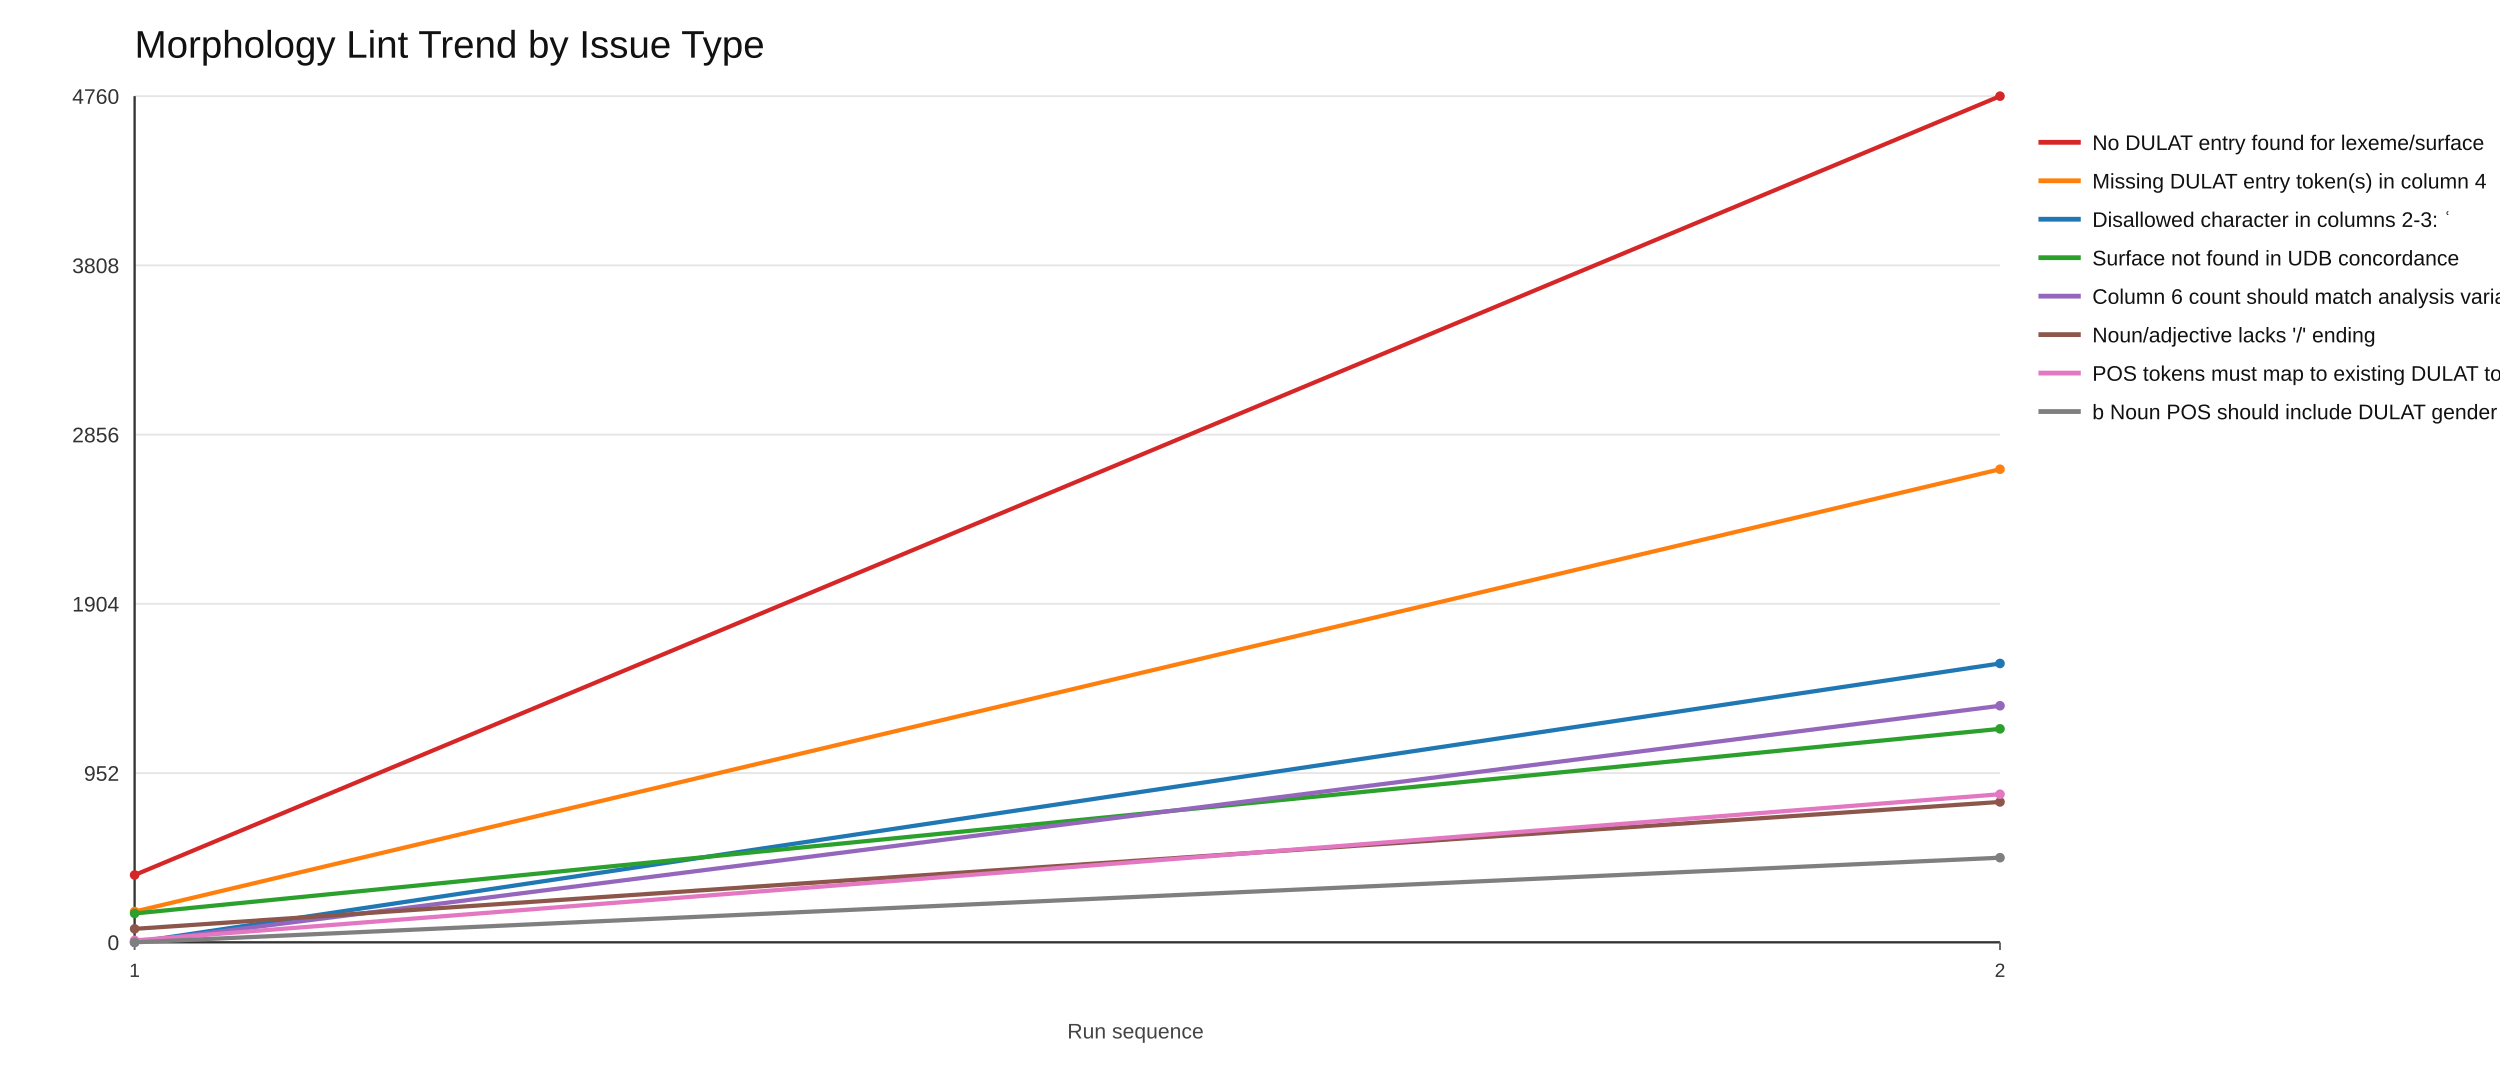
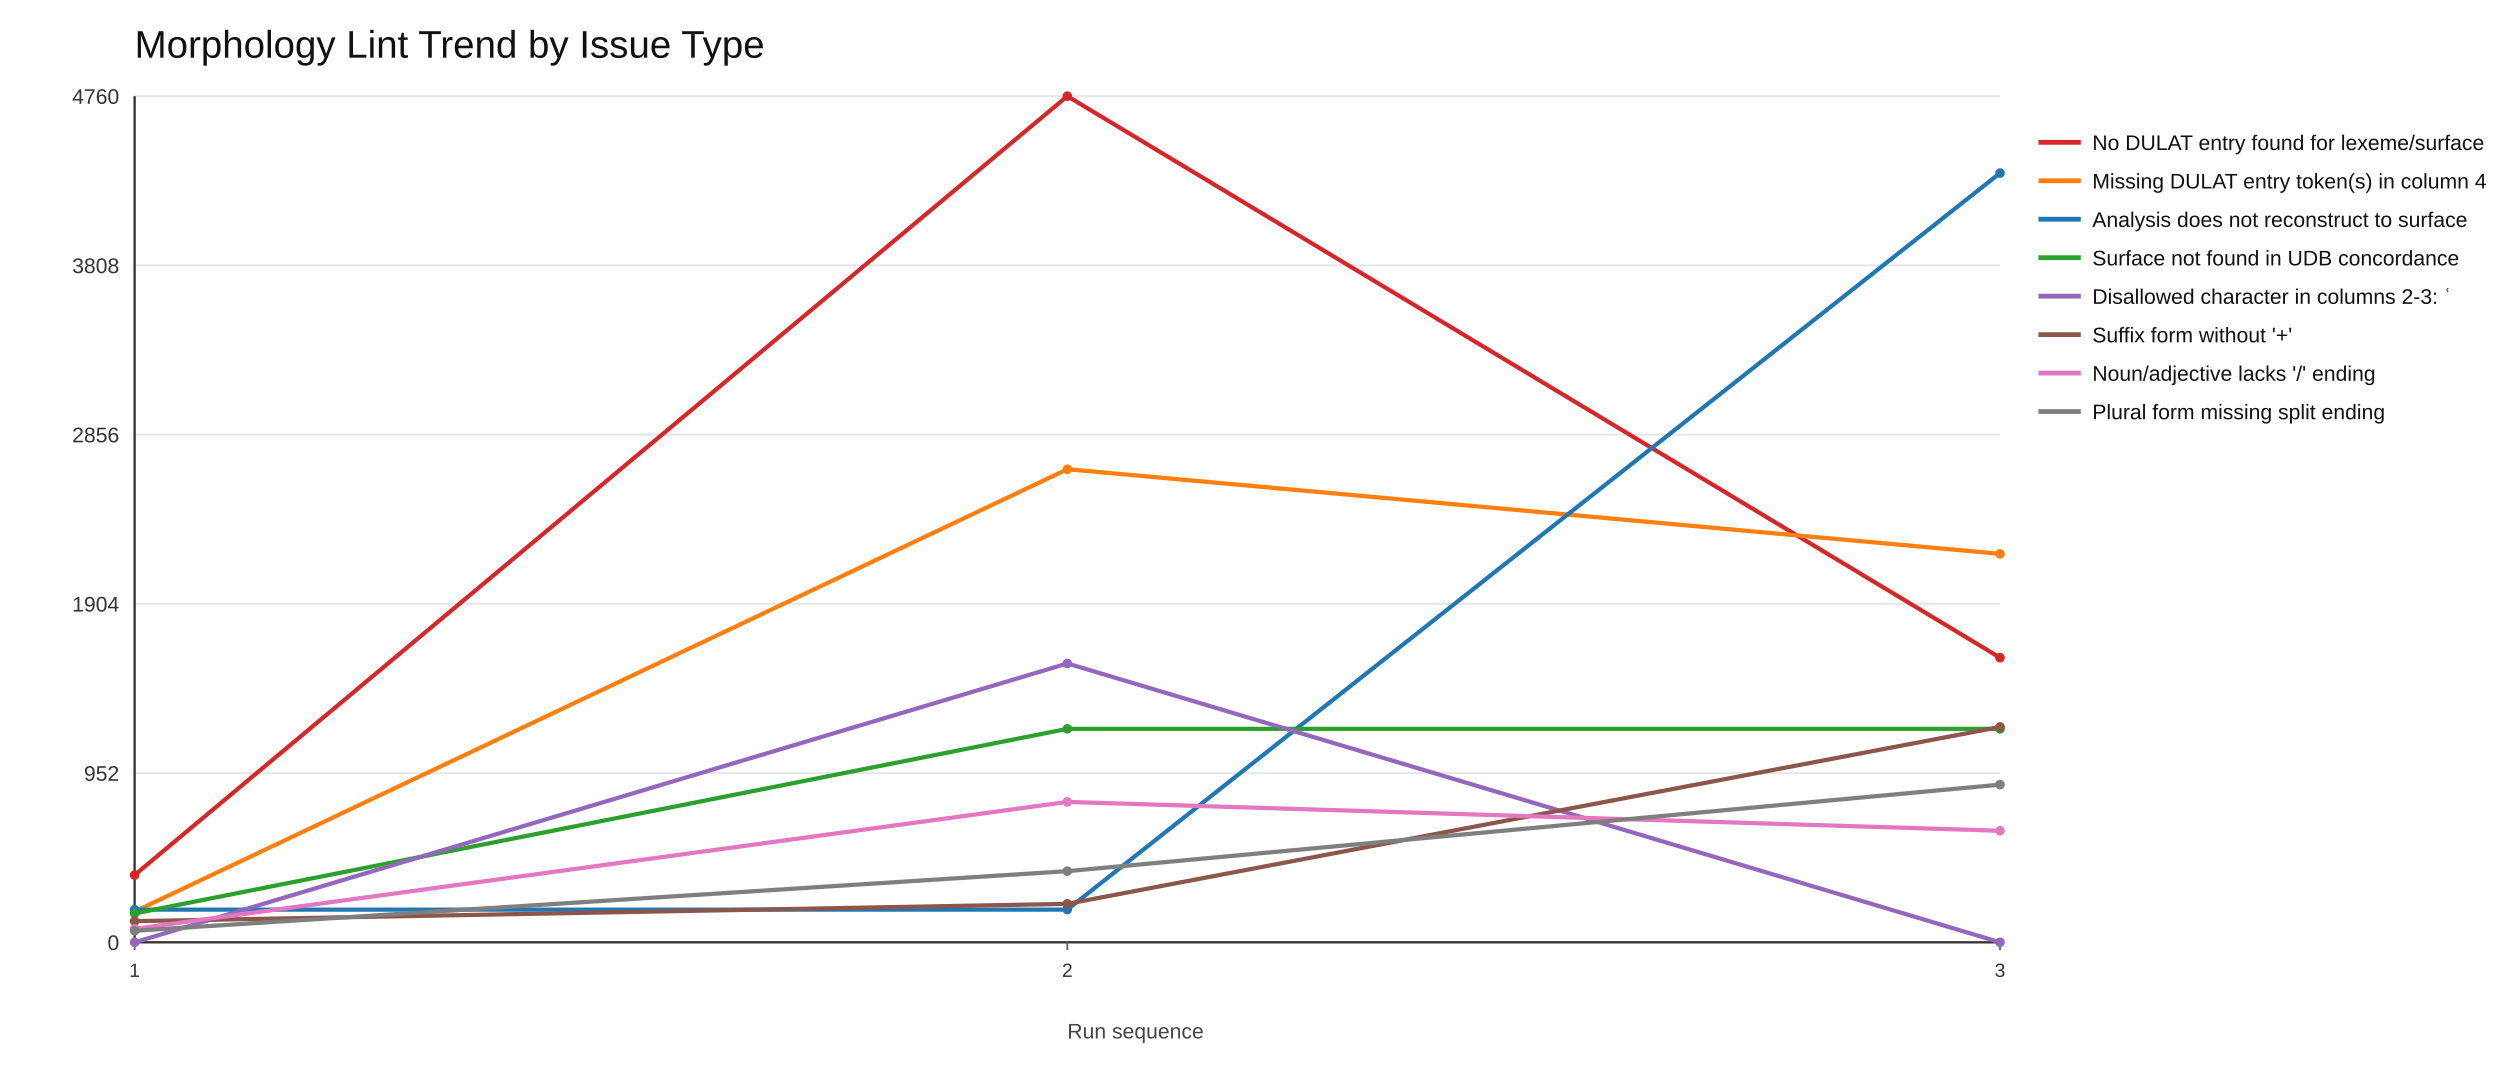
<svg xmlns="http://www.w3.org/2000/svg" width="1300" height="560">
  <rect x="0" y="0" width="1300" height="560" fill="#ffffff" />
  <text x="70" y="30" font-size="20" font-family="Arial" fill="#111">Morphology Lint Trend by Issue Type</text>
  <line x1="70" y1="490" x2="1040" y2="490" stroke="#e6e6e6" stroke-width="1" />
  <text x="62" y="494" font-size="11" font-family="Arial" fill="#333" text-anchor="end">0</text>
  <line x1="70" y1="402" x2="1040" y2="402" stroke="#e6e6e6" stroke-width="1" />
  <text x="62" y="406" font-size="11" font-family="Arial" fill="#333" text-anchor="end">952</text>
  <line x1="70" y1="314" x2="1040" y2="314" stroke="#e6e6e6" stroke-width="1" />
  <text x="62" y="318" font-size="11" font-family="Arial" fill="#333" text-anchor="end">1904</text>
  <line x1="70" y1="226" x2="1040" y2="226" stroke="#e6e6e6" stroke-width="1" />
  <text x="62" y="230" font-size="11" font-family="Arial" fill="#333" text-anchor="end">2856</text>
  <line x1="70" y1="138" x2="1040" y2="138" stroke="#e6e6e6" stroke-width="1" />
  <text x="62" y="142" font-size="11" font-family="Arial" fill="#333" text-anchor="end">3808</text>
  <line x1="70" y1="50" x2="1040" y2="50" stroke="#e6e6e6" stroke-width="1" />
  <text x="62" y="54" font-size="11" font-family="Arial" fill="#333" text-anchor="end">4760</text>
  <line x1="70" y1="490" x2="1040" y2="490" stroke="#333" stroke-width="1.2" />
  <line x1="70" y1="50" x2="70" y2="490" stroke="#333" stroke-width="1.2" />
  <line x1="70" y1="490" x2="70" y2="494" stroke="#666" stroke-width="1" />
  <text x="70" y="508" font-size="10" font-family="Arial" fill="#333" text-anchor="middle">1</text>
+   <line x1="555" y1="490" x2="555" y2="494" stroke="#666" stroke-width="1" />
+   <text x="555" y="508" font-size="10" font-family="Arial" fill="#333" text-anchor="middle">2</text>
  <line x1="1040" y1="490" x2="1040" y2="494" stroke="#666" stroke-width="1" />
-   <text x="1040" y="508" font-size="10" font-family="Arial" fill="#333" text-anchor="middle">2</text>
-   <polyline fill="none" stroke="#d62728" stroke-width="2.2" points="70,455 1040,50" />
+   <text x="1040" y="508" font-size="10" font-family="Arial" fill="#333" text-anchor="middle">3</text>
+   <polyline fill="none" stroke="#d62728" stroke-width="2.2" points="70,455 555,50 1040,342" />
  <circle cx="70" cy="455" r="2.5" fill="#d62728" />
-   <circle cx="1040" cy="50" r="2.5" fill="#d62728" />
+   <circle cx="555" cy="50" r="2.5" fill="#d62728" />
+   <circle cx="1040" cy="342" r="2.5" fill="#d62728" />
  <line x1="1060" y1="74" x2="1082" y2="74" stroke="#d62728" stroke-width="2.5" />
  <text x="1088" y="78" font-size="11" font-family="Arial" fill="#111">No DULAT entry found for lexeme/surface</text>
-   <polyline fill="none" stroke="#ff7f0e" stroke-width="2.2" points="70,474 1040,244" />
+   <polyline fill="none" stroke="#ff7f0e" stroke-width="2.2" points="70,474 555,244 1040,288" />
  <circle cx="70" cy="474" r="2.5" fill="#ff7f0e" />
-   <circle cx="1040" cy="244" r="2.5" fill="#ff7f0e" />
+   <circle cx="555" cy="244" r="2.5" fill="#ff7f0e" />
+   <circle cx="1040" cy="288" r="2.5" fill="#ff7f0e" />
  <line x1="1060" y1="94" x2="1082" y2="94" stroke="#ff7f0e" stroke-width="2.5" />
  <text x="1088" y="98" font-size="11" font-family="Arial" fill="#111">Missing DULAT entry token(s) in column 4</text>
-   <polyline fill="none" stroke="#1f77b4" stroke-width="2.2" points="70,490 1040,345" />
-   <circle cx="70" cy="490" r="2.5" fill="#1f77b4" />
-   <circle cx="1040" cy="345" r="2.5" fill="#1f77b4" />
+   <polyline fill="none" stroke="#1f77b4" stroke-width="2.2" points="70,473 555,473 1040,90" />
+   <circle cx="70" cy="473" r="2.5" fill="#1f77b4" />
+   <circle cx="555" cy="473" r="2.5" fill="#1f77b4" />
+   <circle cx="1040" cy="90" r="2.5" fill="#1f77b4" />
  <line x1="1060" y1="114" x2="1082" y2="114" stroke="#1f77b4" stroke-width="2.5" />
-   <text x="1088" y="118" font-size="11" font-family="Arial" fill="#111">Disallowed character in columns 2-3: ʿ</text>
-   <polyline fill="none" stroke="#2ca02c" stroke-width="2.2" points="70,475 1040,379" />
+   <text x="1088" y="118" font-size="11" font-family="Arial" fill="#111">Analysis does not reconstruct to surface</text>
+   <polyline fill="none" stroke="#2ca02c" stroke-width="2.2" points="70,475 555,379 1040,379" />
  <circle cx="70" cy="475" r="2.5" fill="#2ca02c" />
+   <circle cx="555" cy="379" r="2.5" fill="#2ca02c" />
  <circle cx="1040" cy="379" r="2.5" fill="#2ca02c" />
  <line x1="1060" y1="134" x2="1082" y2="134" stroke="#2ca02c" stroke-width="2.5" />
  <text x="1088" y="138" font-size="11" font-family="Arial" fill="#111">Surface not found in UDB concordance</text>
-   <polyline fill="none" stroke="#9467bd" stroke-width="2.2" points="70,490 1040,367" />
+   <polyline fill="none" stroke="#9467bd" stroke-width="2.2" points="70,490 555,345 1040,490" />
  <circle cx="70" cy="490" r="2.5" fill="#9467bd" />
-   <circle cx="1040" cy="367" r="2.5" fill="#9467bd" />
+   <circle cx="555" cy="345" r="2.5" fill="#9467bd" />
+   <circle cx="1040" cy="490" r="2.5" fill="#9467bd" />
  <line x1="1060" y1="154" x2="1082" y2="154" stroke="#9467bd" stroke-width="2.5" />
-   <text x="1088" y="158" font-size="11" font-family="Arial" fill="#111">Column 6 count should match analysis variant count</text>
-   <polyline fill="none" stroke="#8c564b" stroke-width="2.2" points="70,483 1040,417" />
-   <circle cx="70" cy="483" r="2.5" fill="#8c564b" />
-   <circle cx="1040" cy="417" r="2.5" fill="#8c564b" />
+   <text x="1088" y="158" font-size="11" font-family="Arial" fill="#111">Disallowed character in columns 2-3: ʿ</text>
+   <polyline fill="none" stroke="#8c564b" stroke-width="2.2" points="70,479 555,470 1040,378" />
+   <circle cx="70" cy="479" r="2.5" fill="#8c564b" />
+   <circle cx="555" cy="470" r="2.5" fill="#8c564b" />
+   <circle cx="1040" cy="378" r="2.5" fill="#8c564b" />
  <line x1="1060" y1="174" x2="1082" y2="174" stroke="#8c564b" stroke-width="2.5" />
-   <text x="1088" y="178" font-size="11" font-family="Arial" fill="#111">Noun/adjective lacks '/' ending</text>
-   <polyline fill="none" stroke="#e377c2" stroke-width="2.2" points="70,489 1040,413" />
-   <circle cx="70" cy="489" r="2.5" fill="#e377c2" />
-   <circle cx="1040" cy="413" r="2.5" fill="#e377c2" />
+   <text x="1088" y="178" font-size="11" font-family="Arial" fill="#111">Suffix form without '+'</text>
+   <polyline fill="none" stroke="#e377c2" stroke-width="2.2" points="70,483 555,417 1040,432" />
+   <circle cx="70" cy="483" r="2.5" fill="#e377c2" />
+   <circle cx="555" cy="417" r="2.5" fill="#e377c2" />
+   <circle cx="1040" cy="432" r="2.5" fill="#e377c2" />
  <line x1="1060" y1="194" x2="1082" y2="194" stroke="#e377c2" stroke-width="2.5" />
-   <text x="1088" y="198" font-size="11" font-family="Arial" fill="#111">POS tokens must map to existing DULAT tokens in column 4</text>
-   <polyline fill="none" stroke="#7f7f7f" stroke-width="2.2" points="70,490 1040,446" />
-   <circle cx="70" cy="490" r="2.5" fill="#7f7f7f" />
-   <circle cx="1040" cy="446" r="2.5" fill="#7f7f7f" />
+   <text x="1088" y="198" font-size="11" font-family="Arial" fill="#111">Noun/adjective lacks '/' ending</text>
+   <polyline fill="none" stroke="#7f7f7f" stroke-width="2.2" points="70,484 555,453 1040,408" />
+   <circle cx="70" cy="484" r="2.5" fill="#7f7f7f" />
+   <circle cx="555" cy="453" r="2.5" fill="#7f7f7f" />
+   <circle cx="1040" cy="408" r="2.5" fill="#7f7f7f" />
  <line x1="1060" y1="214" x2="1082" y2="214" stroke="#7f7f7f" stroke-width="2.5" />
-   <text x="1088" y="218" font-size="11" font-family="Arial" fill="#111">b Noun POS should include DULAT gender marker for lb: n. m.</text>
+   <text x="1088" y="218" font-size="11" font-family="Arial" fill="#111">Plural form missing split ending</text>
  <text x="555" y="540" font-size="11" font-family="Arial" fill="#444">Run sequence</text>
</svg>
